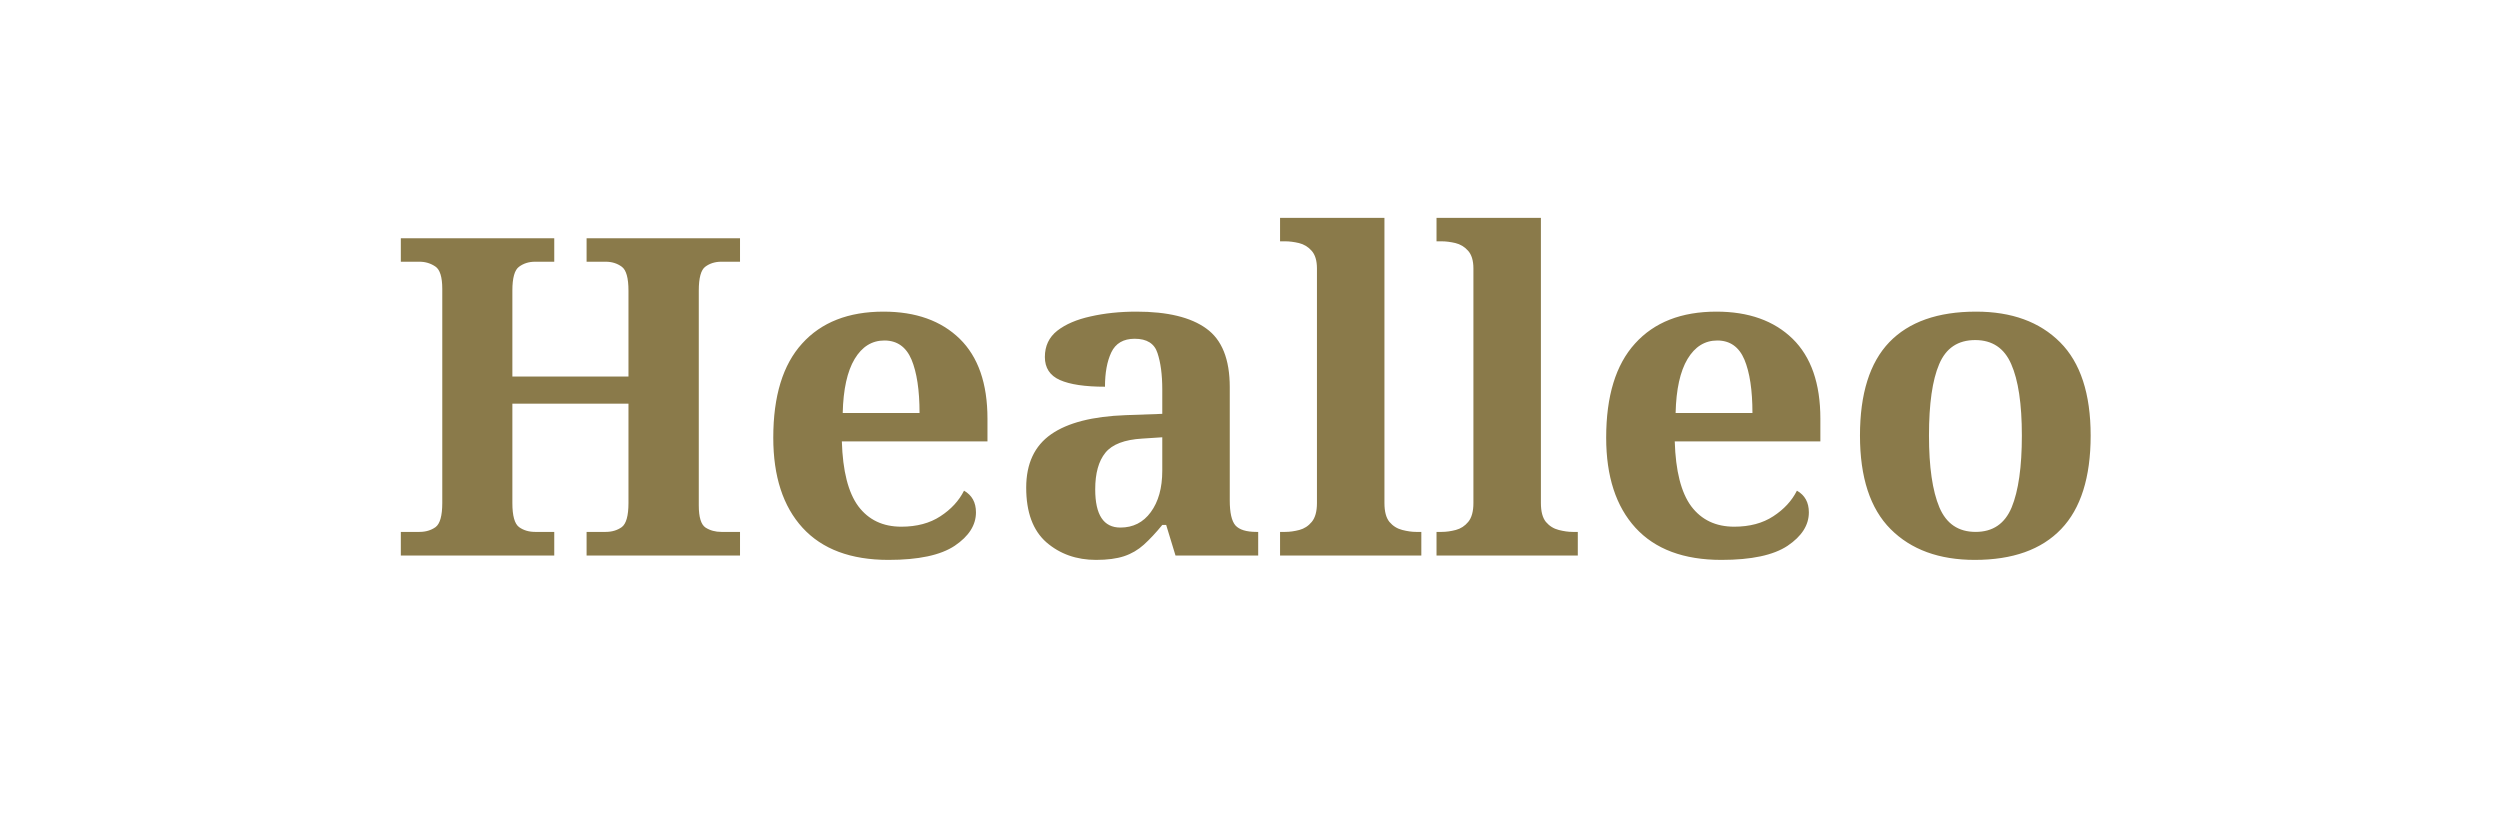
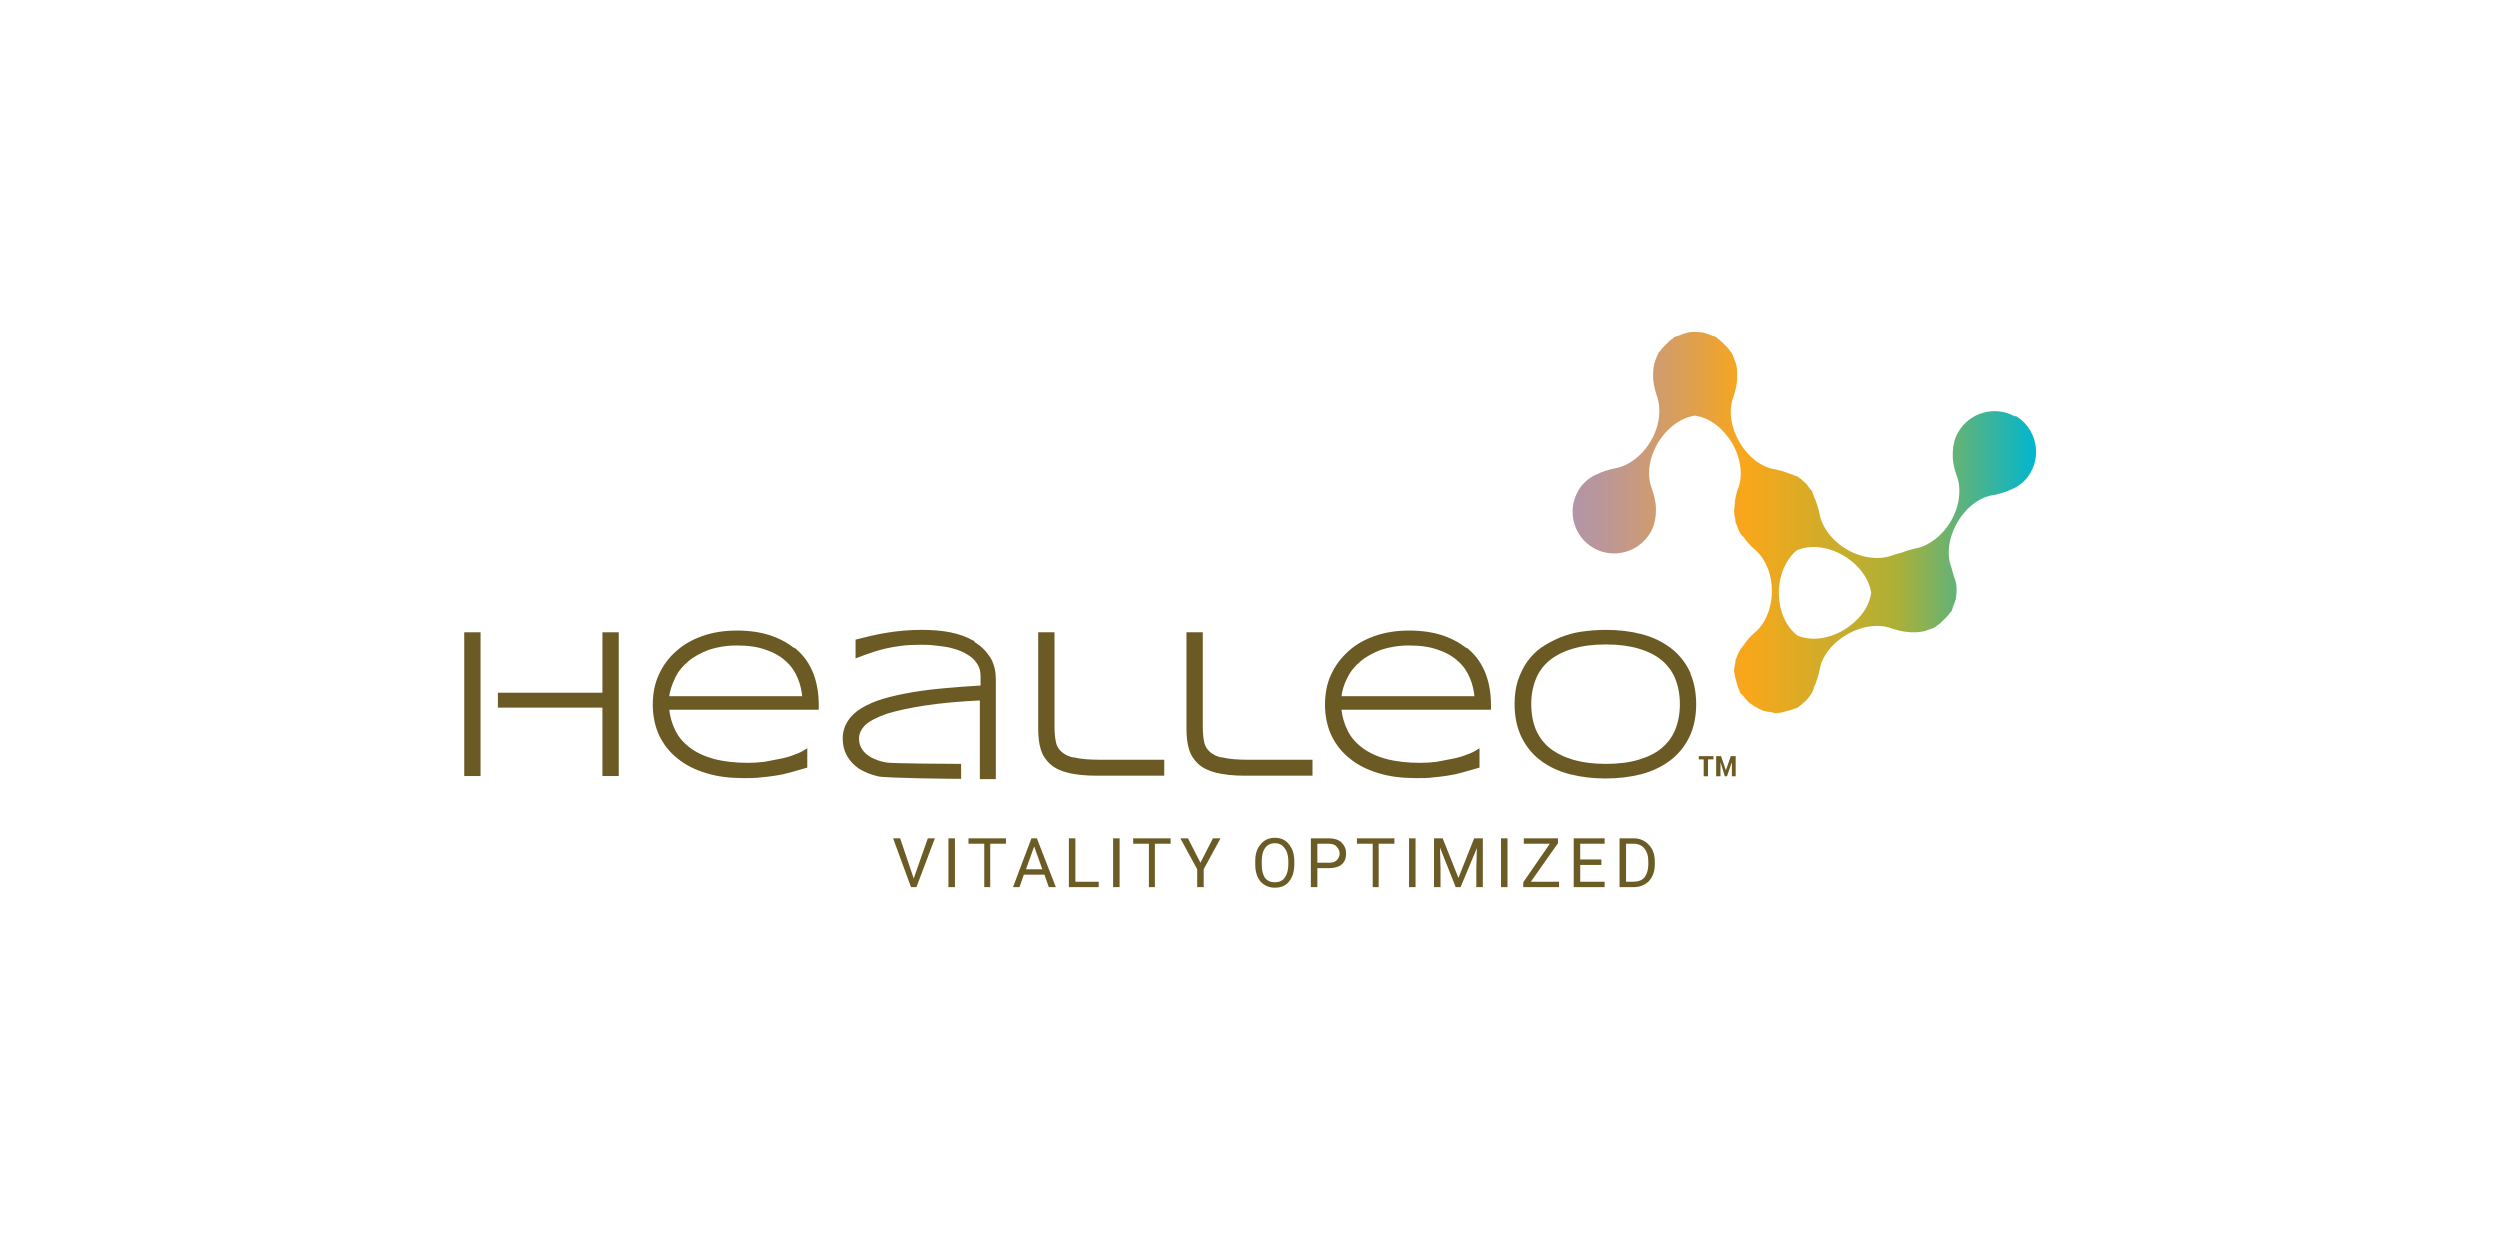
- <svg xmlns="http://www.w3.org/2000/svg" viewBox="0 0 180 60" fill="none">
-   <text x="90" y="40" text-anchor="middle" font-family="serif" font-size="32" font-weight="700" fill="#8a7a4a">Healleo</text>
+ <svg xmlns="http://www.w3.org/2000/svg" id="Layer_1" version="1.1" viewBox="0 0 72 36">
+   <defs>
+     <style>
+       .st0 {
+         fill: none;
+       }
+ 
+       .st1 {
+         fill: url(#linear-gradient);
+       }
+ 
+       .st2 {
+         fill: #6b5b25;
+         font-family: Roboto-Regular, Roboto;
+         font-size: 1.97px;
+         letter-spacing: .1em;
+       }
+ 
+       .st3 {
+         font-family: Roboto-Medium, Roboto;
+         font-size: 2.2px;
+         font-weight: 500;
+         letter-spacing: .1em;
+       }
+ 
+       .st3, .st4 {
+         fill: #6b5a24;
+       }
+ 
+       .st4 {
+         stroke: #6b5a24;
+         stroke-miterlimit: 10;
+         stroke-width: .1px;
+       }
+     </style>
+     <linearGradient id="linear-gradient" x1="45.28" y1="15.08" x2="58.64" y2="15.08" gradientUnits="userSpaceOnUse">
+       <stop offset="0" stop-color="#b495a7" />
+       <stop offset=".05" stop-color="#b8969d" />
+       <stop offset=".13" stop-color="#c69982" />
+       <stop offset=".24" stop-color="#db9f56" />
+       <stop offset=".37" stop-color="#f9a61a" />
+       <stop offset=".37" stop-color="#faa71a" />
+       <stop offset=".7" stop-color="#acb036" />
+       <stop offset="1" stop-color="#00b6d0" />
+     </linearGradient>
+   </defs>
+   <g>
+     <path class="st0" d="M42.04,19.01c-.16-.14-.35-.26-.59-.34-.24-.08-.53-.13-.86-.13-.32,0-.59.04-.83.13-.24.08-.44.2-.6.34-.16.14-.29.31-.39.49-.09.19-.15.38-.18.59h3.94c-.01-.2-.06-.4-.14-.59-.08-.19-.2-.35-.35-.5Z" />
+     <path class="st0" d="M22.68,19.01c-.16-.14-.35-.26-.59-.34-.24-.08-.53-.13-.86-.13-.32,0-.59.04-.83.13-.24.08-.44.2-.6.34-.16.14-.29.31-.39.49-.09.19-.15.38-.18.59h3.94c-.01-.2-.06-.4-.14-.59-.08-.19-.2-.35-.35-.5Z" />
+     <path class="st0" d="M47.88,18.97c-.18-.15-.41-.26-.68-.34-.27-.08-.59-.12-.95-.12s-.67.04-.95.12c-.27.08-.5.19-.69.34s-.32.34-.42.56c-.09.22-.14.47-.14.75s.05.54.14.76c.09.22.23.4.42.55s.41.26.69.34c.27.08.59.12.95.12s.67-.04.95-.12c.27-.08.5-.19.68-.34.18-.15.32-.33.41-.55s.14-.47.14-.76-.05-.54-.14-.76-.23-.4-.41-.55Z" />
+     <polygon class="st4" points="13.79 20 13.79 18.26 13.42 18.26 13.42 22.3 13.79 22.3 13.79 20.33 13.79 20" />
+     <polygon class="st4" points="17.4 20 14.39 20 14.39 20.33 17.4 20.33 17.4 22.3 17.77 22.3 17.77 18.26 17.4 18.26 17.4 20" />
+     <path class="st4" d="M22.93,18.78c-.2-.18-.44-.32-.72-.42-.29-.1-.61-.15-.98-.15s-.68.05-.97.15-.54.24-.75.43c-.21.18-.37.4-.49.66-.12.26-.17.54-.17.85s.06.6.18.86c.12.25.29.47.52.65.22.18.5.32.81.41.32.1.68.14,1.07.14.17,0,.33,0,.47-.02.14-.01.28-.03.42-.05.14-.02.28-.05.42-.09.14-.04.29-.08.46-.13v-.43c-.08.05-.18.1-.3.14-.12.05-.26.09-.41.12s-.3.06-.47.09c-.16.02-.32.03-.48.03-.37,0-.7-.04-.98-.11-.28-.08-.51-.18-.71-.33-.19-.14-.34-.31-.44-.51-.1-.2-.17-.43-.19-.68h4.31v-.09c0-.32-.05-.62-.15-.88-.1-.26-.25-.48-.45-.66ZM19.22,20.09c.02-.21.09-.4.18-.59.09-.19.22-.35.39-.49.16-.14.37-.25.6-.34.24-.08.51-.13.83-.13.34,0,.62.04.86.13.24.08.44.2.59.34.16.14.27.31.35.5.08.19.12.38.14.59h-3.94Z" />
+     <path class="st4" d="M28.02,18.5c-.19-.11-.41-.19-.66-.24-.25-.05-.53-.07-.82-.07-.35,0-.67.03-.98.08-.31.05-.6.12-.87.19v.43c.13-.05.26-.1.39-.14.13-.05.26-.08.41-.12.14-.03.29-.06.46-.08.16-.02.34-.03.54-.03.15,0,.29,0,.44.02s.29.03.42.06c.13.03.26.07.37.12s.21.11.3.18c.08.07.15.16.2.25.05.1.07.21.07.33v.31c-.38.02-.74.05-1.08.08-.34.03-.66.07-.95.12-.29.05-.56.11-.8.18-.24.07-.44.16-.61.26-.17.1-.3.22-.39.36-.09.14-.14.3-.14.48s.04.34.12.48c.08.14.19.25.33.35.15.09.32.16.53.21.21.05,2.04.07,2.3.07.01,0,.02,0,.03,0v-.33c-.18,0-1.96-.01-2.11-.04-.18-.03-.33-.09-.45-.15-.12-.07-.22-.15-.28-.25-.07-.1-.1-.22-.1-.34,0-.16.07-.3.2-.43.13-.12.35-.23.63-.33.29-.09.66-.17,1.11-.24.45-.07,1-.12,1.64-.15v2.27h.36v-2.81c0-.25-.05-.46-.16-.63-.11-.17-.26-.32-.44-.42Z" />
+     <path class="st4" d="M30.95,21.88c-.18-.04-.31-.1-.41-.19-.09-.08-.16-.19-.18-.32-.03-.13-.04-.29-.04-.47v-2.64h-.37v2.71c0,.23.02.43.07.59.05.17.14.3.26.41.12.11.29.19.5.24.21.05.48.08.8.08h1.9v-.36h-1.82c-.29,0-.53-.02-.71-.06Z" />
+     <path class="st4" d="M35.22,21.88c-.18-.04-.31-.1-.41-.19-.09-.08-.16-.19-.18-.32-.03-.13-.04-.29-.04-.47v-2.64h-.37v2.71c0,.23.02.43.07.59.05.17.14.3.26.41.12.11.29.19.5.24.21.05.48.08.8.08h1.9v-.36h-1.82c-.29,0-.53-.02-.71-.06Z" />
+     <path class="st4" d="M42.29,18.78c-.2-.18-.44-.32-.72-.42-.29-.1-.61-.15-.98-.15s-.68.05-.97.15-.54.24-.75.43-.37.4-.49.66c-.12.26-.17.54-.17.85s.06.6.18.86c.12.25.29.47.52.65.22.18.5.32.81.41.32.1.68.14,1.07.14.17,0,.33,0,.47-.02.14-.01.28-.03.42-.05.14-.02.28-.05.42-.09.14-.04.29-.08.46-.13v-.43c-.08.05-.18.1-.3.14-.12.05-.26.09-.41.12s-.3.06-.47.09c-.16.02-.32.03-.48.03-.37,0-.7-.04-.98-.11-.28-.08-.51-.18-.71-.33-.19-.14-.34-.31-.44-.51-.1-.2-.17-.43-.19-.68h4.31v-.09c0-.32-.05-.62-.15-.88-.1-.26-.25-.48-.45-.66ZM38.58,20.09c.02-.21.08-.4.18-.59.09-.19.22-.35.39-.49.16-.14.37-.25.6-.34.24-.08.51-.13.83-.13.34,0,.62.04.86.13.24.08.44.2.59.34.16.14.27.31.35.5.08.19.12.38.14.59h-3.94Z" />
+     <path class="st4" d="M48.61,19.34c-.13-.26-.31-.48-.54-.65s-.5-.3-.81-.38c-.31-.08-.65-.12-1.01-.12-.24,0-.47.02-.69.05s-.42.09-.62.17c-.19.08-.36.17-.52.28-.16.11-.29.25-.4.4-.11.16-.19.33-.26.53-.06.2-.09.41-.09.66,0,.36.07.68.2.94s.31.48.54.65c.23.17.5.3.82.38.31.08.65.12,1.01.12s.7-.04,1.01-.12c.31-.08.58-.21.81-.38.23-.17.41-.39.54-.65.13-.26.2-.58.2-.94s-.07-.68-.2-.94ZM48.29,21.04c-.09.22-.23.4-.41.55-.18.15-.41.26-.68.34-.27.08-.59.12-.95.12s-.67-.04-.95-.12c-.27-.08-.5-.19-.69-.34s-.32-.33-.42-.55c-.09-.22-.14-.47-.14-.76s.05-.53.14-.75c.09-.22.23-.41.42-.56s.41-.26.69-.34c.27-.08.59-.12.95-.12s.67.04.95.12c.27.08.5.19.68.34.18.15.32.33.41.55s.14.47.14.76-.05.54-.14.76Z" />
+   </g>
+   <text class="st2" transform="translate(25.69 25.55)">
+     <tspan x="0" y="0">VITALITY OPTIMIZED</tspan>
+   </text>
+   <text class="st3" transform="translate(48.8 23.34)">
+     <tspan x="0" y="0">™</tspan>
+   </text>
+   <path class="st1" d="M58.04,12c-.57-.33-1.31-.13-1.64.44-.12.2-.16.42-.16.64h0s0,0,0,.01c0,.02,0,.04,0,.05,0,.2.05.38.11.55.14.36.1.86-.16,1.31-.26.45-.67.74-1.05.8-.12.03-.24.06-.35.11-.09.02-.19.05-.28.08-.36.14-.86.1-1.31-.16-.45-.26-.74-.67-.8-1.05-.04-.16-.08-.32-.16-.48,0,0,0-.02-.01-.03,0-.01,0-.02-.01-.03,0-.02-.02-.03-.02-.04,0,0,0,0,0-.01h0s0,0,0,0c0,0,0-.01,0-.02-.02-.04-.05-.07-.08-.1-.04-.05-.07-.11-.11-.15-.02-.02-.04-.03-.05-.04-.06-.06-.13-.12-.2-.16-.02-.01-.04-.01-.07-.02,0,0,0,0,0,0-.04-.02-.08-.04-.13-.05-.14-.06-.28-.1-.42-.13-.38-.05-.79-.34-1.05-.8-.26-.45-.31-.95-.16-1.31.05-.16.09-.32.1-.49,0,0,0-.02,0-.03,0-.01,0-.02,0-.04,0-.02,0-.03,0-.05,0,0,0,0,0-.01h0c0-.11,0-.22-.04-.33,0-.02-.02-.04-.02-.05-.03-.08-.05-.17-.1-.25-.01-.02-.04-.04-.05-.06-.04-.07-.1-.12-.16-.18-.06-.06-.11-.12-.18-.16-.02-.01-.03-.04-.05-.05-.05-.03-.1-.03-.14-.05-.08-.03-.15-.06-.23-.08-.08-.01-.15-.02-.23-.02-.08,0-.15,0-.23.02-.08.02-.15.04-.23.08-.05.02-.1.02-.15.05-.02.01-.03.04-.06.05-.07.04-.12.1-.18.16-.06.06-.12.11-.16.18-.01.02-.04.03-.05.05-.04.08-.07.16-.1.24,0,.02-.02.04-.02.06-.03.11-.04.22-.04.33h0s0,0,0,.01c0,.02,0,.04,0,.05,0,.01,0,.02,0,.03,0,0,0,.02,0,.02.01.17.05.33.1.49.14.36.1.86-.16,1.31-.26.45-.67.74-1.05.8-.18.04-.36.09-.53.18-.02,0-.03.02-.04.02,0,0,0,0-.01,0h0c-.19.1-.36.25-.47.45-.33.58-.13,1.31.44,1.64s1.31.13,1.64-.44c.12-.2.16-.42.16-.64h0s0,0,0-.01c0-.02,0-.04,0-.05,0-.2-.06-.39-.12-.58-.14-.36-.09-.84.17-1.29.27-.46.69-.75,1.08-.8.01,0,.03,0,.04.01.38.06.77.35,1.03.79.27.47.31.98.15,1.34-.04.13-.07.26-.08.4,0,.04-.01.08-.01.12,0,0,0,0,0,0,0,0,0,.02,0,.02,0,.02-.01.04-.01.06,0,.09.02.18.04.26,0,.02,0,.04,0,.06.02.05.04.1.06.15.02.05.03.1.06.14,0,0,.01.01.01.02,0,0,0,0,0,0,0,.02.02.03.03.05,0,0,.01.01.02.02.01.02.03.04.05.05.09.13.19.25.31.35.3.24.51.69.51,1.21s-.21.98-.51,1.21c-.12.11-.22.22-.31.36-.01.02-.03.03-.04.05,0,0-.01.01-.02.02,0,.01-.02.03-.03.04,0,0,0,0,0,.01h0c-.06.1-.1.2-.14.31,0,.02,0,.04,0,.05-.02.09-.04.17-.04.27,0,.03.01.05.02.07,0,.08.03.15.05.23.02.08.04.16.08.23.01.02.01.05.02.07.03.05.07.07.1.11.05.06.1.13.16.18.06.05.12.09.19.13.07.04.13.07.2.1.08.03.16.04.24.05.05,0,.09.03.15.03.03,0,.05-.01.07-.01.08,0,.16-.03.24-.05.08-.02.15-.04.22-.07.02-.01.05-.01.07-.02.08-.05.15-.11.21-.17.01-.01.03-.02.04-.03.08-.08.15-.17.2-.27h0s0,0,0-.01c0-.02.02-.03.03-.05,0-.01,0-.02.01-.04,0,0,0-.01,0-.02.08-.16.12-.32.16-.48.05-.38.34-.79.8-1.05.45-.26.95-.31,1.31-.16.14.04.28.08.42.09.02,0,.05,0,.07.01,0,0,.01,0,.02,0,.01,0,.02,0,.04,0,.02,0,.03,0,.05,0,0,0,0,0,.01,0h0c.11,0,.22-.01.33-.04.02,0,.04-.02.05-.02.08-.03.17-.05.25-.1.02-.01.03-.04.06-.05.07-.04.12-.1.18-.16.06-.06.12-.11.16-.18.01-.02.04-.03.05-.05.03-.05.03-.1.05-.14.03-.08.06-.15.08-.23.01-.08.02-.15.02-.23,0-.08,0-.15-.02-.23-.01-.06-.03-.12-.06-.18-.02-.09-.05-.18-.07-.26-.14-.36-.09-.84.17-1.29.27-.47.69-.76,1.09-.8.17-.04.34-.09.5-.17.02,0,.03-.02.04-.02,0,0,0,0,.01,0h0c.19-.1.36-.25.47-.45.33-.57.13-1.31-.44-1.64ZM53.09,18.15c-.46.27-.97.31-1.33.15-.01-.01-.02-.02-.03-.03-.3-.24-.5-.69-.5-1.2s.22-.99.53-1.23c.01,0,.03,0,.04-.01.36-.14.85-.09,1.29.17.46.27.75.69.8,1.08,0,.01,0,.03-.01.04-.06.38-.35.77-.79,1.03Z" />
</svg>
